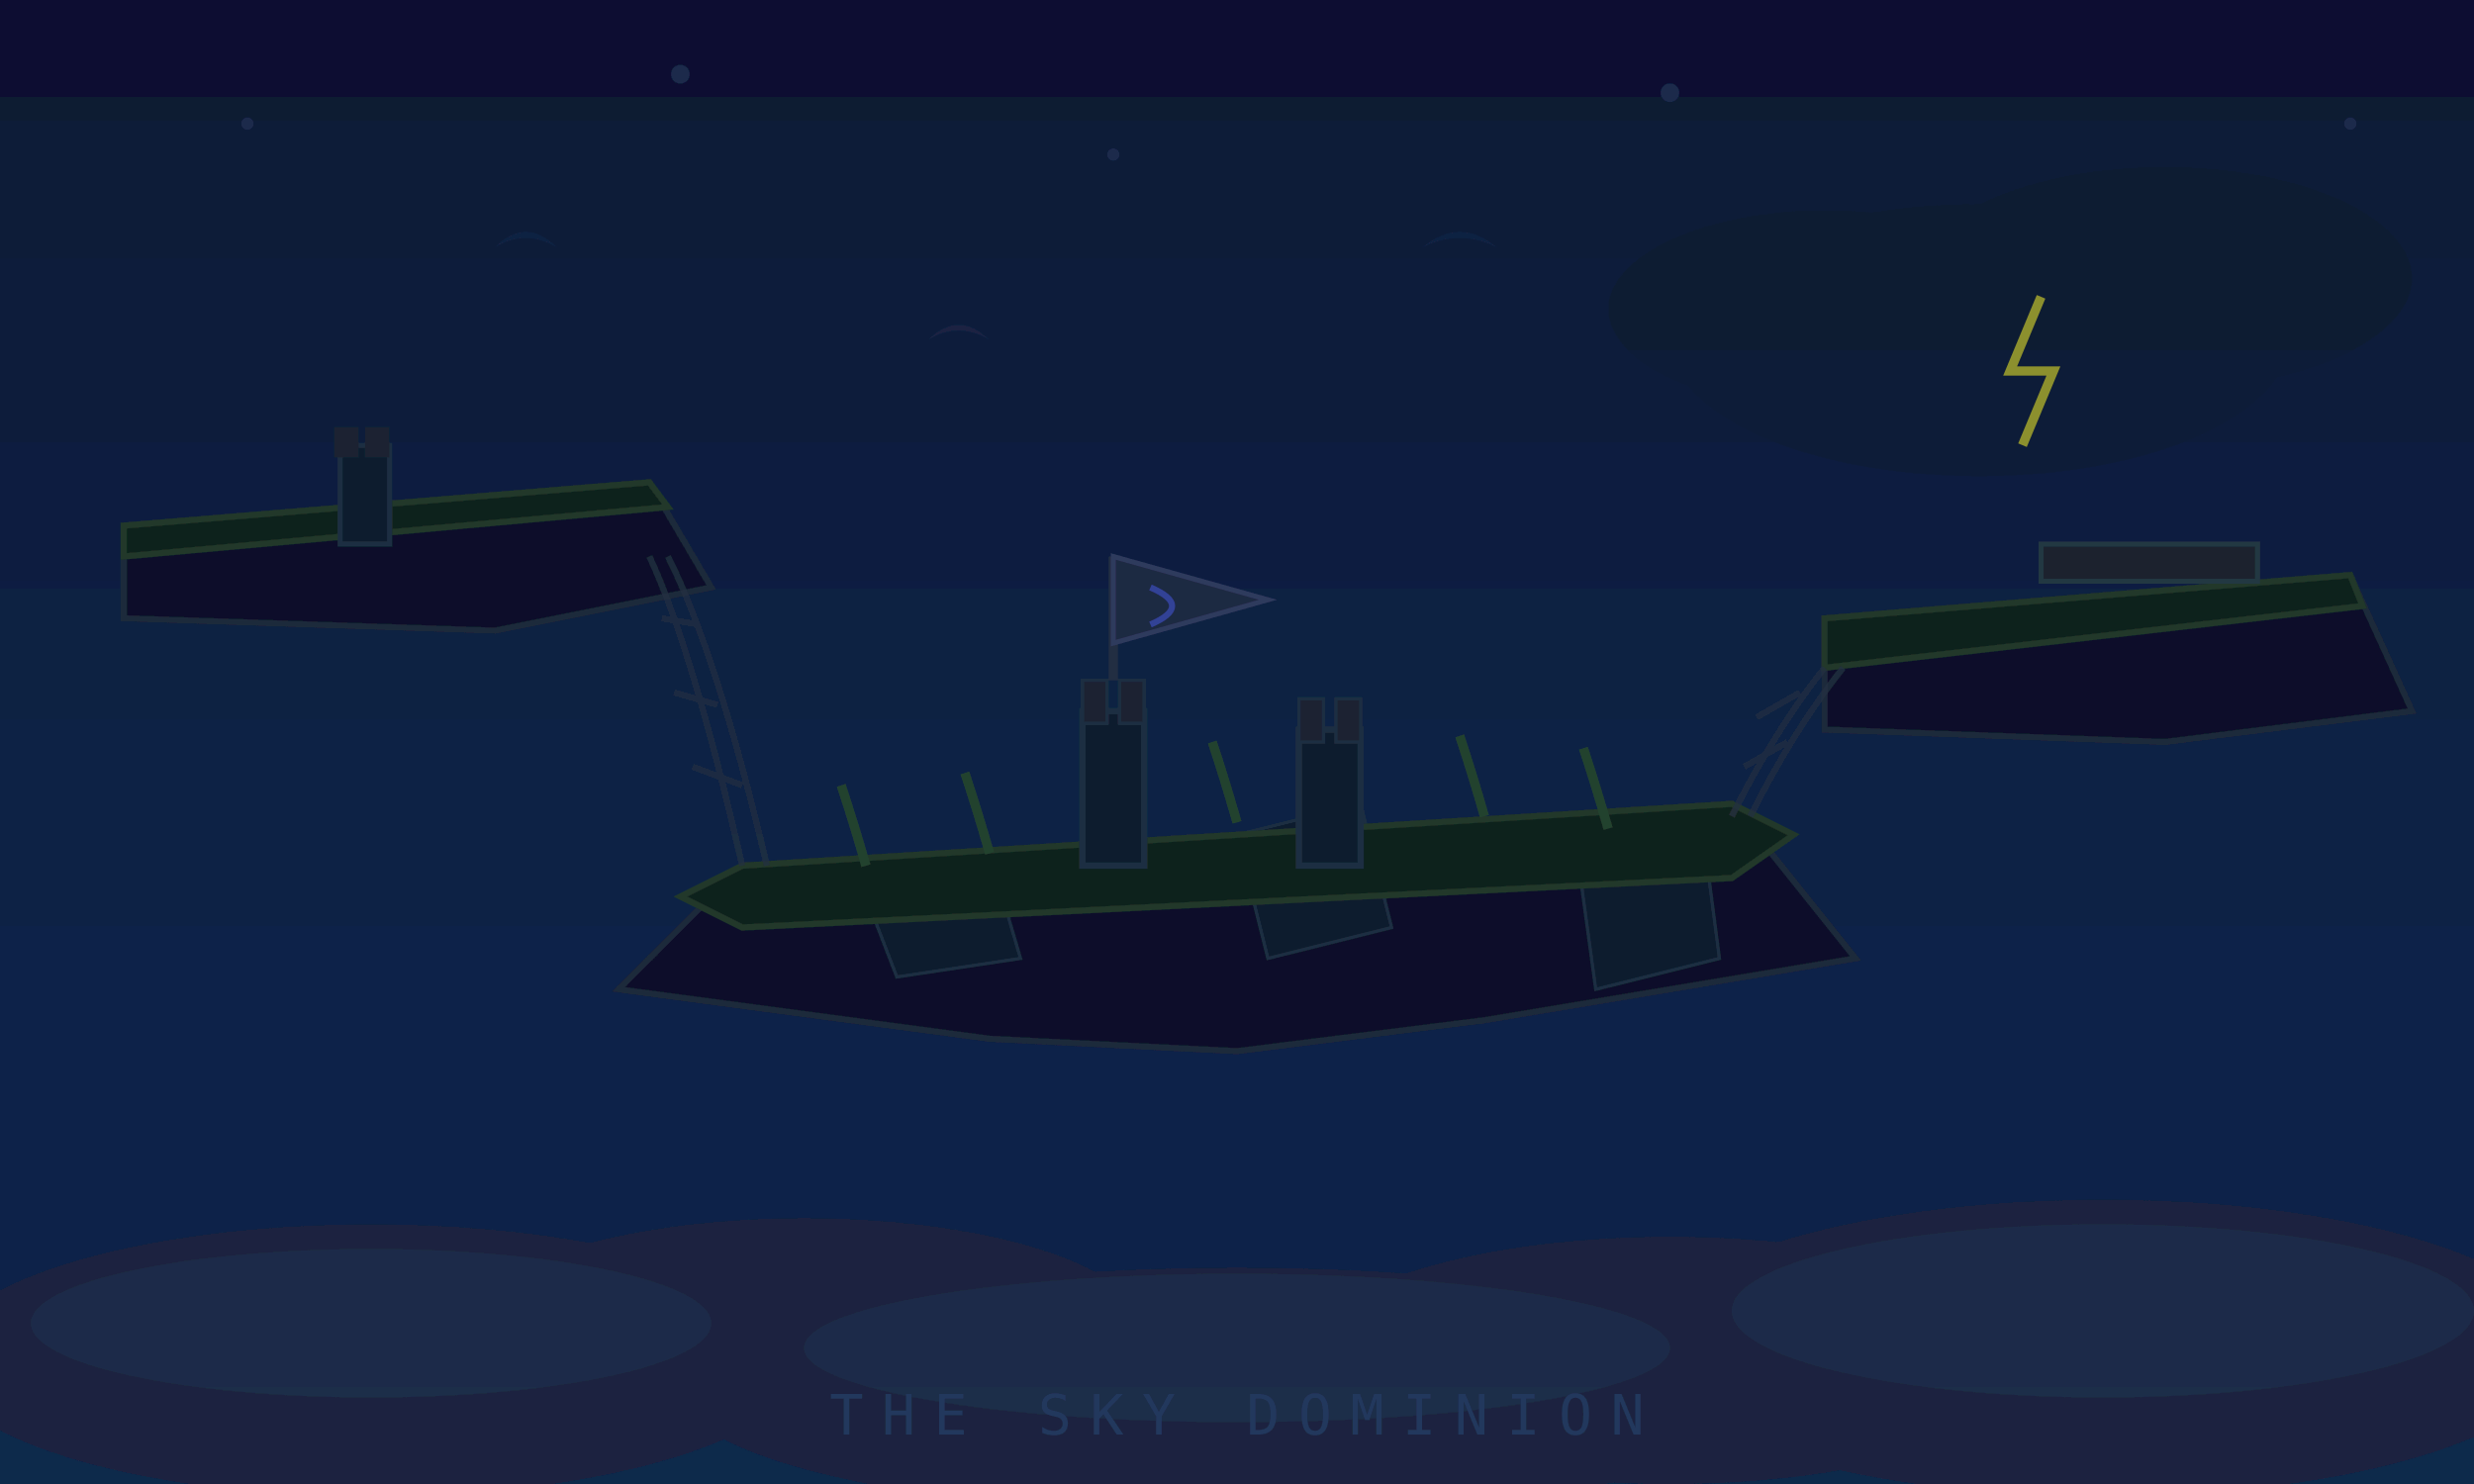
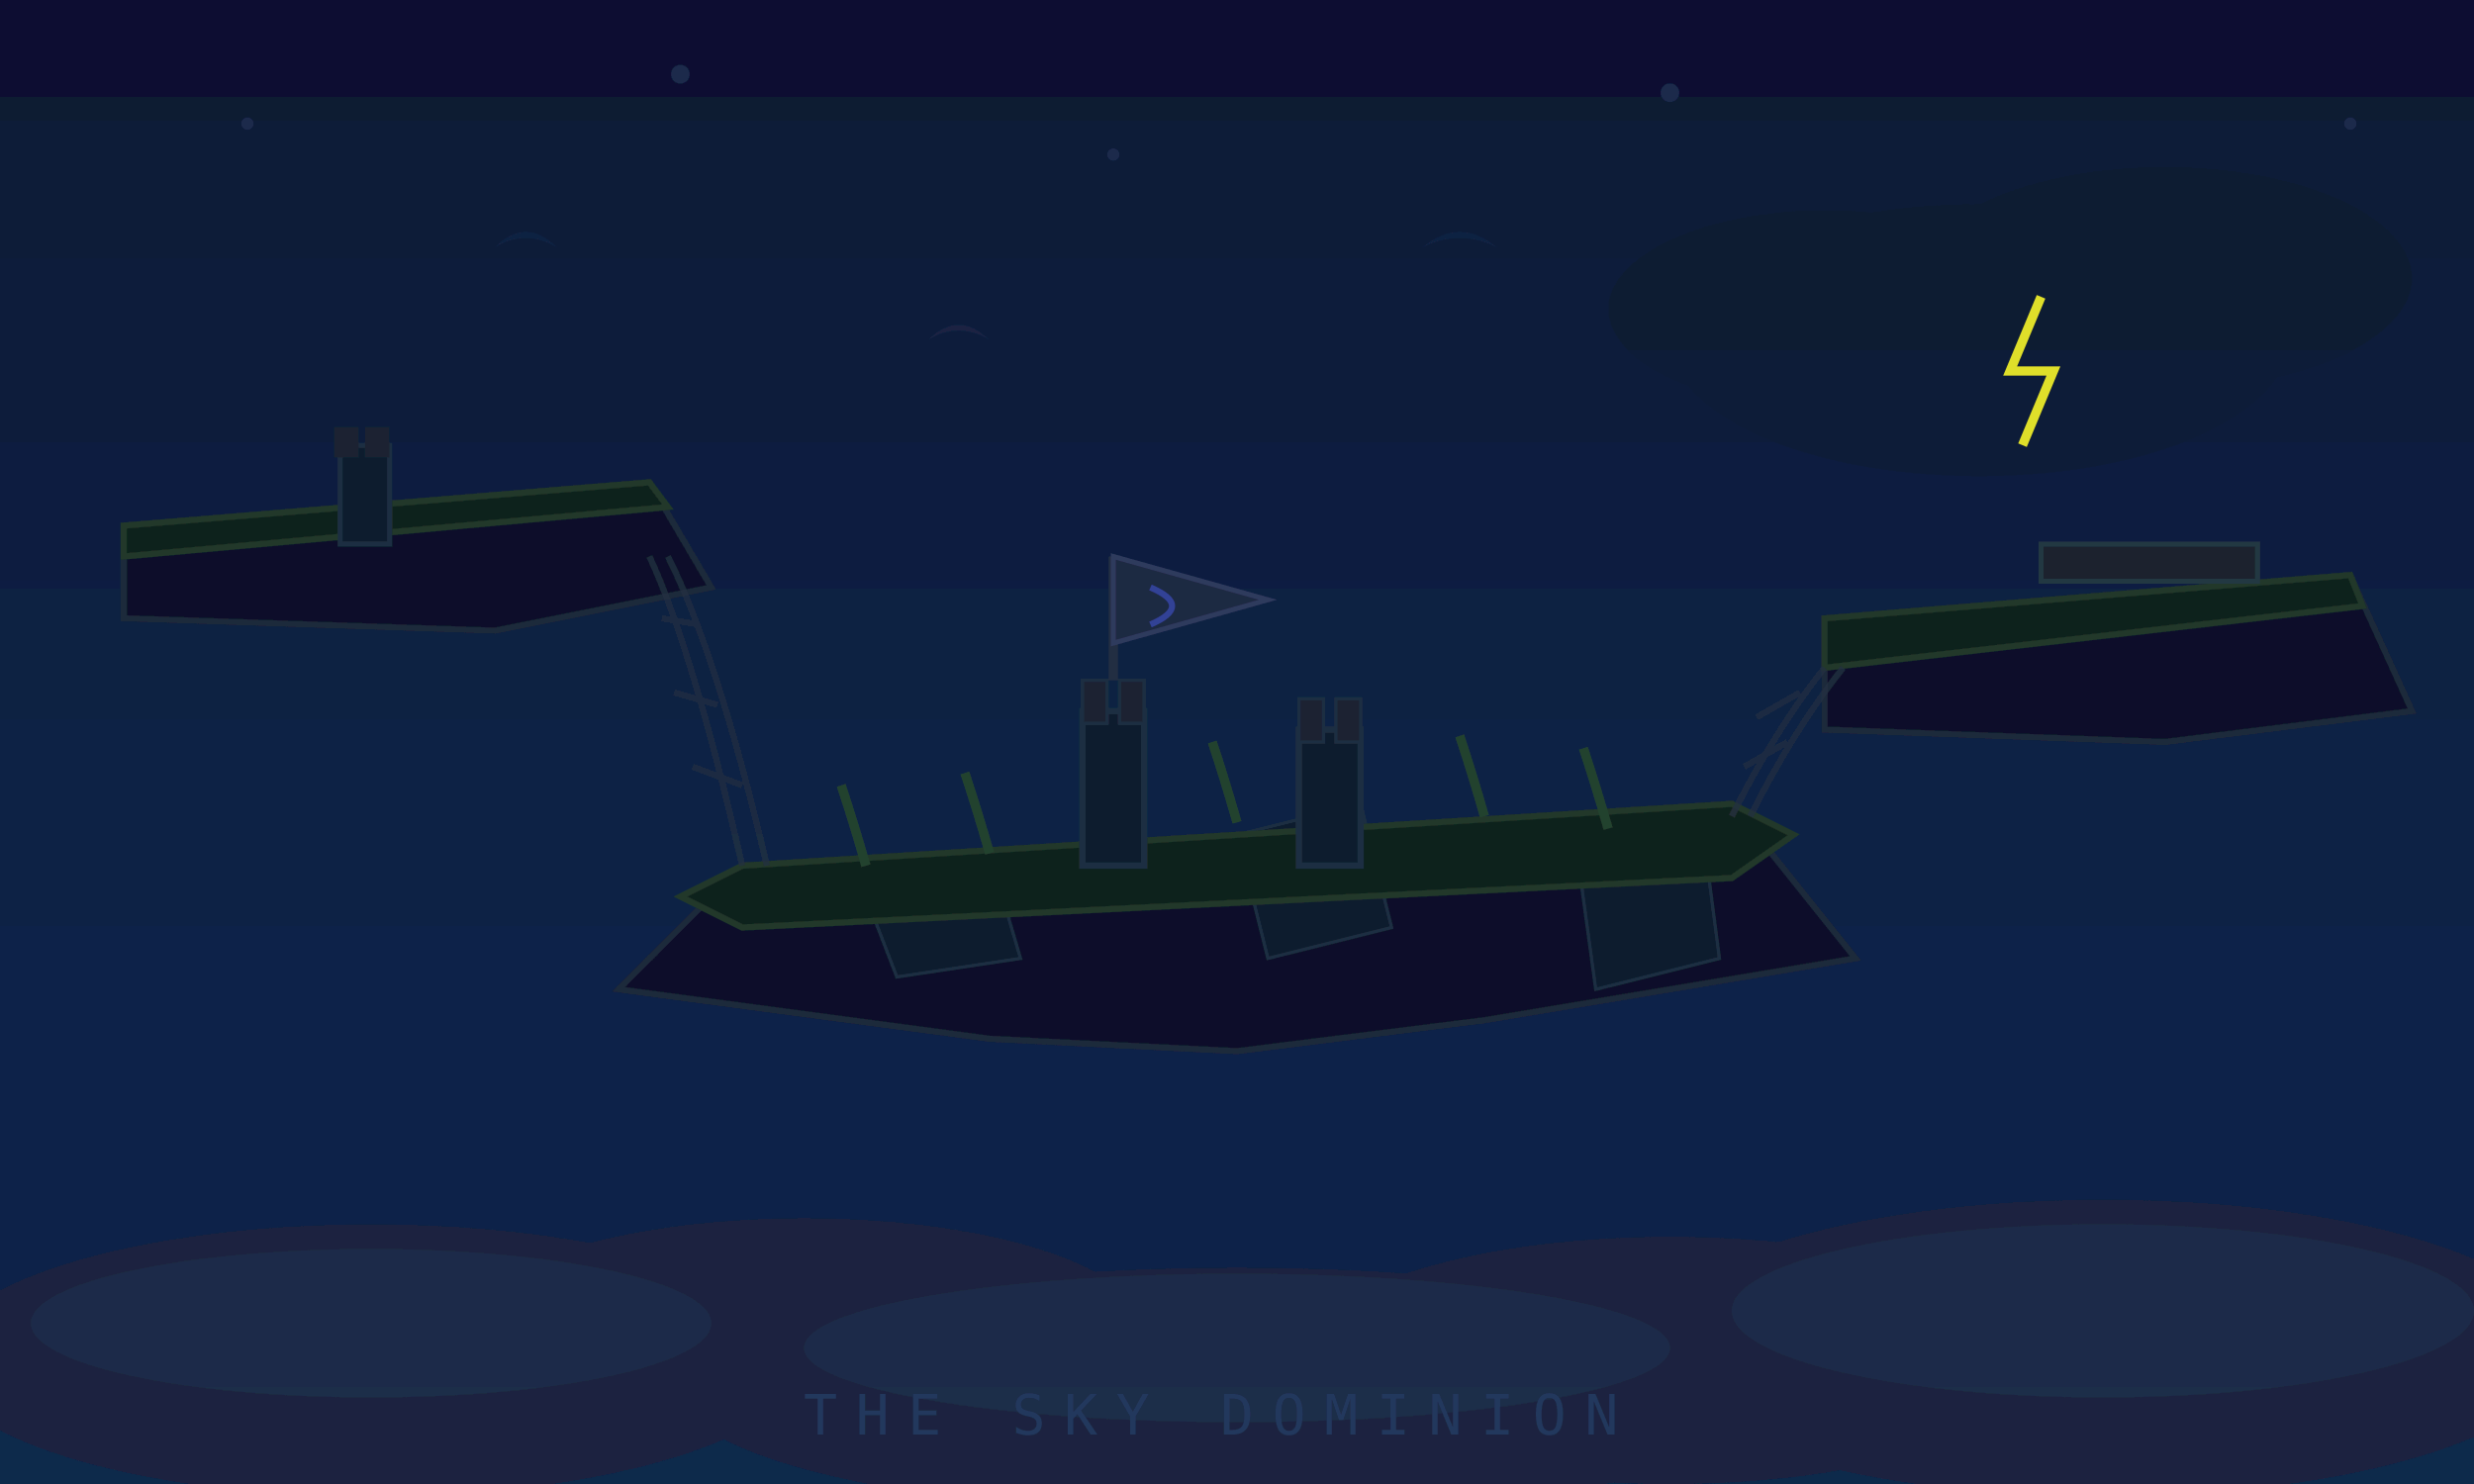
<svg xmlns="http://www.w3.org/2000/svg" viewBox="0 0 400 240" style="filter: brightness(1.4)">
  <rect width="400" height="240" fill="#06091a" />
  <linearGradient id="sky6" x1="0" y1="0" x2="0" y2="1">
    <stop offset="0%" stop-color="#08102a" />
    <stop offset="50%" stop-color="#0c1c3a" />
    <stop offset="100%" stop-color="#102040" />
  </linearGradient>
  <rect width="400" height="240" fill="url(#sky6)" />
  <g fill="#141e30" opacity="0.7">
+     <animateTransform attributeName="transform" type="translate" values="0 0; 3 0; 0 0; -3 0; 0 0" dur="20s" repeatCount="indefinite" />
    <ellipse cx="60" cy="220" rx="70" ry="22" />
    <ellipse cx="200" cy="225" rx="90" ry="20" />
    <ellipse cx="340" cy="218" rx="75" ry="24" />
    <ellipse cx="130" cy="215" rx="55" ry="18" />
    <ellipse cx="270" cy="220" rx="60" ry="20" />
  </g>
  <g fill="#1e2c48" opacity="0.4">
    <ellipse cx="60" cy="214" rx="55" ry="12" />
    <ellipse cx="200" cy="218" rx="70" ry="12" />
    <ellipse cx="340" cy="212" rx="60" ry="14" />
  </g>
  <g>
+     <animateTransform attributeName="transform" type="translate" values="0 0; 0 -2; 0 0; 0 2; 0 0" dur="8s" repeatCount="indefinite" />
    <polygon points="120,140 280,130 300,155 240,165 200,170 160,168 100,160" fill="#0a1020" stroke="#162030" stroke-width="1" />
    <g fill="#0e1828" stroke="#182838" stroke-width="0.5">
      <polygon points="140,145 160,138 165,155 145,158" />
      <polygon points="200,135 220,130 225,150 205,155" />
      <polygon points="255,138 275,132 278,155 258,160" />
    </g>
    <polygon points="120,140 280,130 290,135 280,142 120,150 110,145" fill="#101e18" stroke="#1a2e22" stroke-width="1" />
    <g stroke="#1e3828" stroke-width="1.5" fill="none">
      <path d="M140,140 Q138,133 136,127" />
      <path d="M160,138 Q158,131 156,125" />
      <path d="M200,133 Q198,126 196,120" />
      <path d="M240,132 Q238,125 236,119" />
      <path d="M260,134 Q258,127 256,121" />
    </g>
    <rect x="175" y="115" width="10" height="25" fill="#0e1828" stroke="#182838" stroke-width="1" />
    <rect x="210" y="118" width="10" height="22" fill="#0e1828" stroke="#182838" stroke-width="1" />
    <g fill="#141e2c" stroke="#182838" stroke-width="0.5">
      <rect x="175" y="110" width="4" height="7" />
      <rect x="181" y="110" width="4" height="7" />
      <rect x="210" y="113" width="4" height="7" />
      <rect x="216" y="113" width="4" height="7" />
    </g>
+   </g>
+   <g>
+     <animateTransform attributeName="transform" type="skewX" values="0; 4; 0; -4; 0" dur="6s" repeatCount="indefinite" />
    <line x1="180" y1="110" x2="180" y2="90" stroke="#1e2838" stroke-width="1.5" />
    <polygon points="180,90 205,97 180,104" fill="#182038" stroke="#283050" stroke-width="0.8" />
    <path d="M186,95 Q193,98 186,101" stroke="#3040a0" stroke-width="1" fill="none" opacity="0.7" />
  </g>
  <g>
+     <animateTransform attributeName="transform" type="translate" values="0 0; 0 -1.5; 0 0; 0 1.5; 0 0" dur="10s" begin="2s" repeatCount="indefinite" />
    <polygon points="20,85 105,78 115,95 80,102 20,100" fill="#0a1020" stroke="#162030" stroke-width="1" />
    <polygon points="20,85 105,78 108,82 20,90" fill="#101e18" stroke="#1a2e22" stroke-width="1" />
    <rect x="55" y="72" width="8" height="16" fill="#0e1828" stroke="#182838" stroke-width="0.8" />
    <rect x="54" y="69" width="4" height="5" fill="#141e2c" />
    <rect x="59" y="69" width="4" height="5" fill="#141e2c" />
  </g>
  <g>
+     <animateTransform attributeName="transform" type="translate" values="0 0; 0 2; 0 0; 0 -2; 0 0" dur="9s" begin="4s" repeatCount="indefinite" />
    <polygon points="295,100 380,93 390,115 350,120 295,118" fill="#0a1020" stroke="#162030" stroke-width="1" />
    <polygon points="295,100 380,93 382,98 295,108" fill="#101e18" stroke="#1a2e22" stroke-width="1" />
    <rect x="330" y="88" width="35" height="6" fill="#141e28" stroke="#1e2e38" stroke-width="0.8" />
  </g>
  <g stroke="#1e2838" stroke-width="1" fill="none" opacity="0.7">
    <path d="M105,90 Q112,105 120,140" />
    <path d="M108,90 Q116,106 124,140" />
    <line x1="107" y1="100" x2="113" y2="101" />
    <line x1="109" y1="112" x2="116" y2="114" />
    <line x1="112" y1="124" x2="120" y2="127" />
  </g>
  <g stroke="#1e2838" stroke-width="1" fill="none" opacity="0.7">
    <path d="M280,132 Q287,118 295,108" />
    <path d="M283,132 Q290,118 298,108" />
    <line x1="282" y1="124" x2="289" y2="120" />
    <line x1="284" y1="116" x2="291" y2="112" />
  </g>
  <g fill="#0e1628" opacity="0.5">
    <ellipse cx="320" cy="55" rx="50" ry="22" />
    <ellipse cx="350" cy="45" rx="40" ry="18" />
    <ellipse cx="295" cy="50" rx="35" ry="16" />
  </g>
-   <g stroke="#c0c020" stroke-width="1.5" fill="none" opacity="0.6">
+   <g stroke="#c0c020" stroke-width="1.5" fill="none">
+     <animate attributeName="opacity" values="0.6;0;0.6;0;0.6;0.2;0.6" dur="4s" repeatCount="indefinite" />
    <path d="M330,48 L325,60 L332,60 L327,72" />
  </g>
  <g fill="#1a2840" opacity="0.5">
    <path d="M150,55 Q155,50 160,55 Q155,52 150,55" />
    <path d="M230,40 Q236,35 242,40 Q236,37 230,40" />
    <path d="M80,40  Q85,35 90,40 Q85,37 80,40" />
  </g>
-   <g fill="#2a3860" opacity="0.4">
-     <circle cx="40" cy="20" r="1" />
-     <circle cx="110" cy="12" r="1.5" />
-     <circle cx="180" cy="25" r="1" />
-     <circle cx="270" cy="15" r="1.5" />
-     <circle cx="380" cy="20" r="1" />
+   <g fill="#2a3860">
+     <circle cx="40" cy="20" r="1" opacity="0.4">
+       <animate attributeName="opacity" values="0.4;1;0.4" dur="4s" repeatCount="indefinite" />
+     </circle>
+     <circle cx="110" cy="12" r="1.5" opacity="0.4">
+       <animate attributeName="opacity" values="0.4;0.2;0.9;0.4" dur="6s" begin="1s" repeatCount="indefinite" />
+     </circle>
+     <circle cx="180" cy="25" r="1" opacity="0.4">
+       <animate attributeName="opacity" values="0.4;1;0.2;0.4" dur="5s" begin="2s" repeatCount="indefinite" />
+     </circle>
+     <circle cx="270" cy="15" r="1.5" opacity="0.4">
+       <animate attributeName="opacity" values="0.4;0.8;0.2;0.4" dur="7s" begin="0.5s" repeatCount="indefinite" />
+     </circle>
+     <circle cx="380" cy="20" r="1" opacity="0.4">
+       <animate attributeName="opacity" values="0.4;1;0.4" dur="5s" begin="3s" repeatCount="indefinite" />
+     </circle>
  </g>
-   <text x="200" y="232" font-family="monospace" font-size="9" fill="#1e2e50" text-anchor="middle" letter-spacing="3">THE SKY DOMINION</text>
+   <text x="200" y="232" font-family="monospace" font-size="9" fill="#1e2e50" text-anchor="middle" letter-spacing="3">THE SKY DOMINION
+     <animate attributeName="opacity" values="0.7;1;0.7" dur="8s" repeatCount="indefinite" />
+   </text>
</svg>
